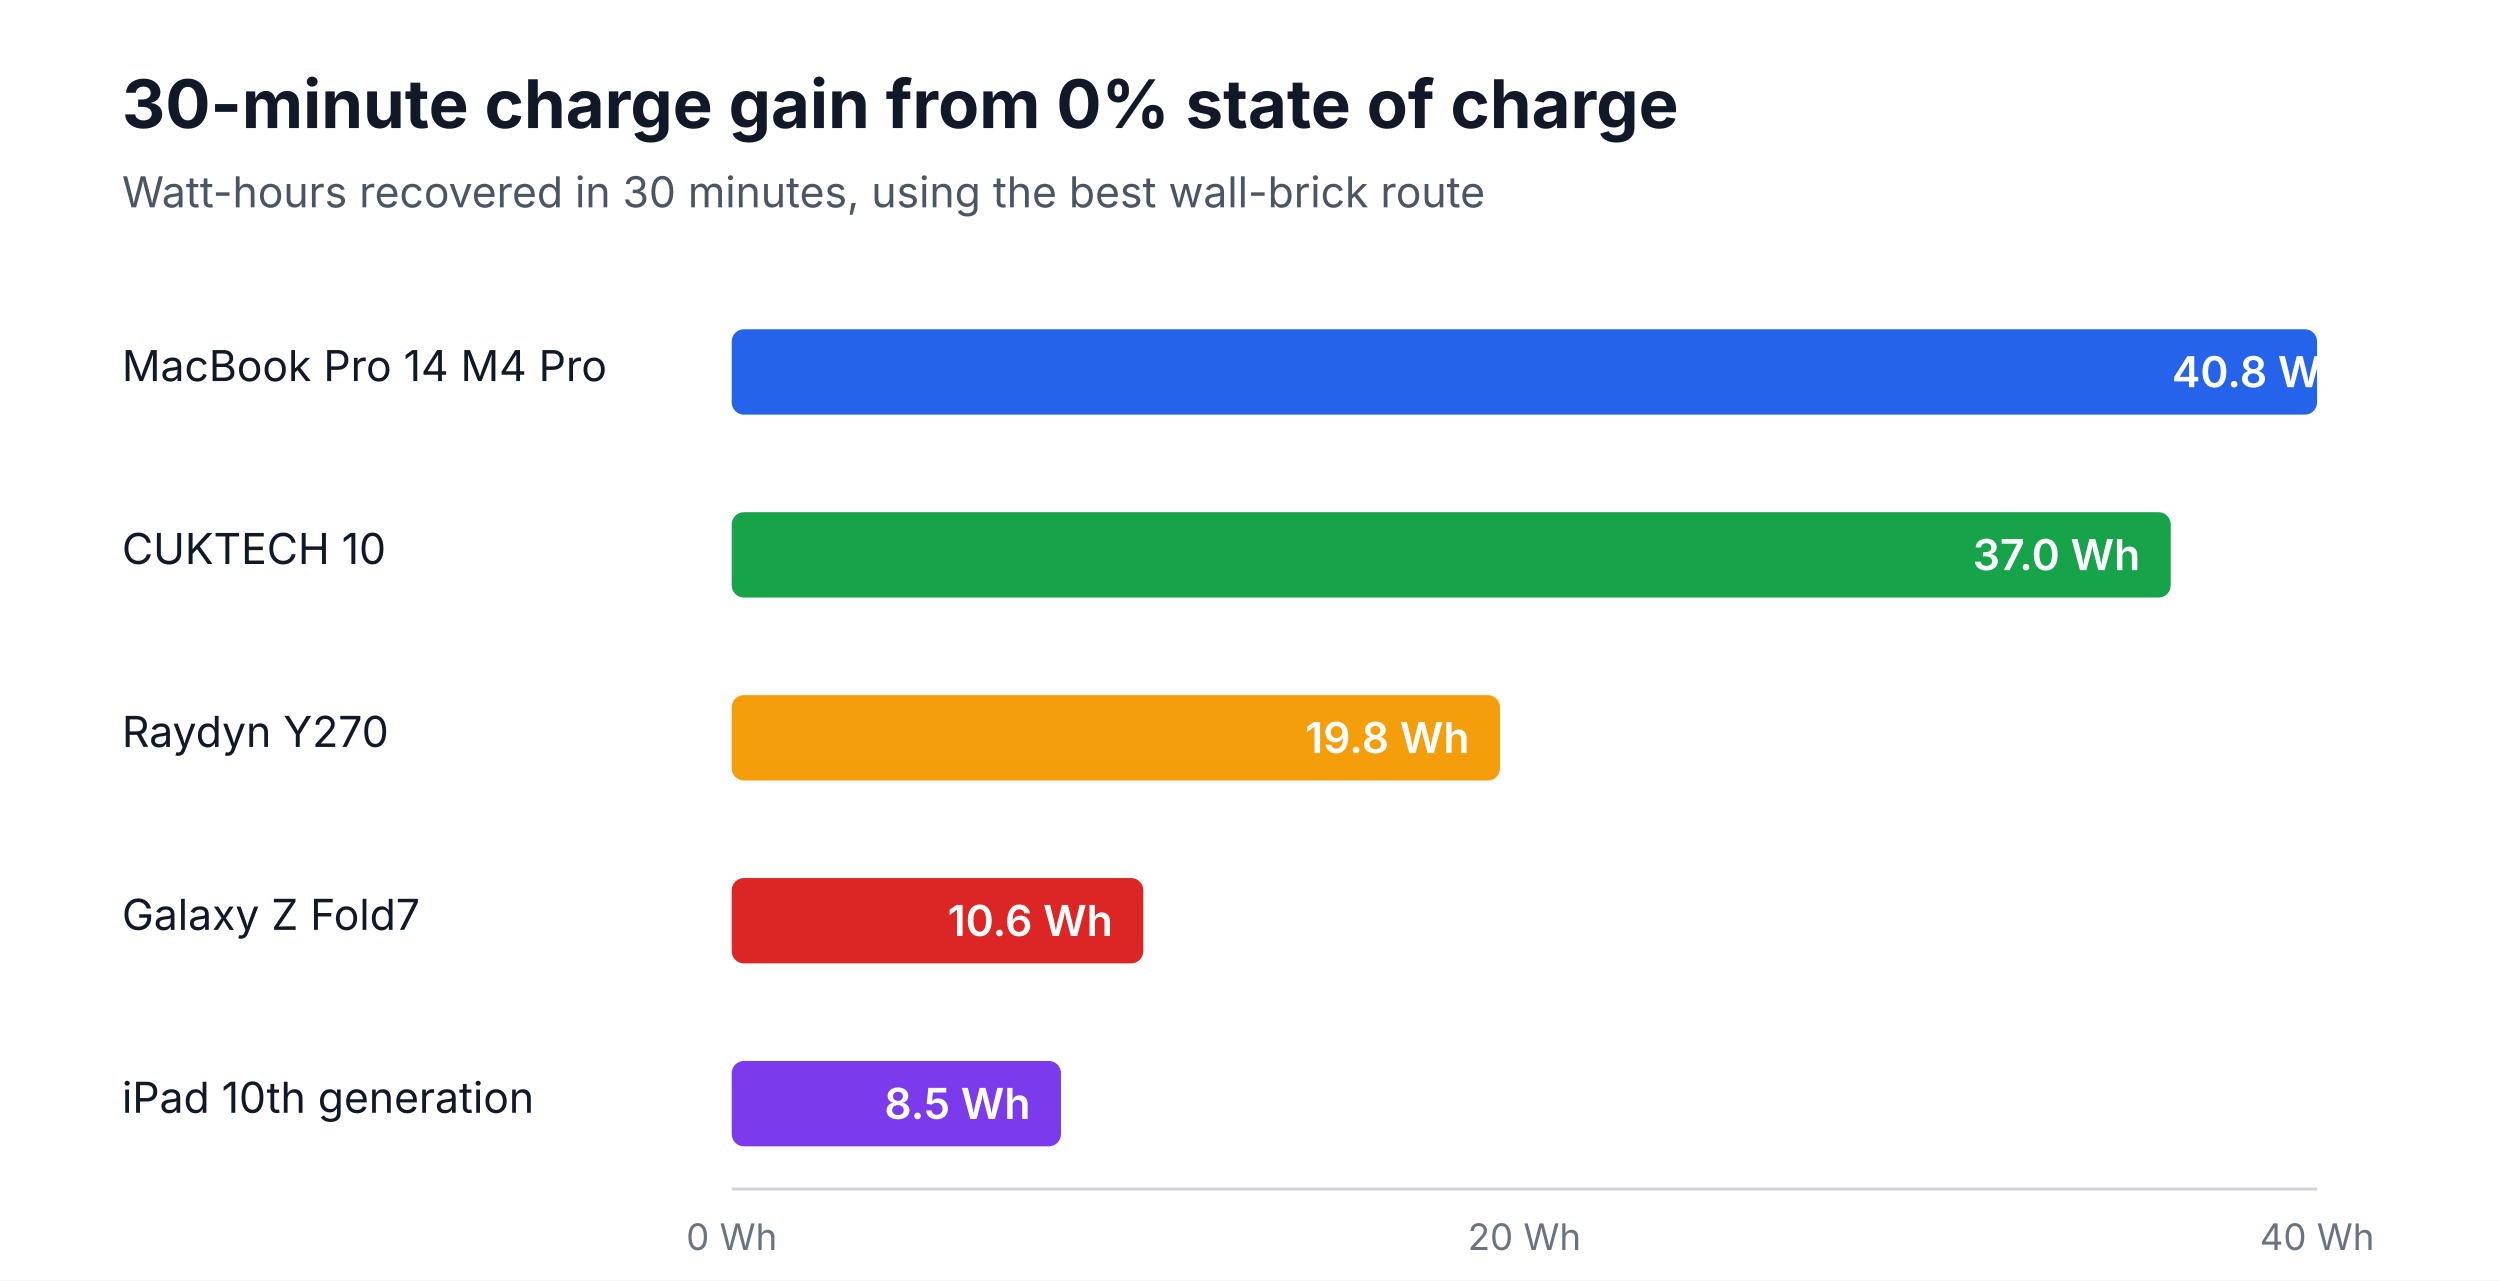
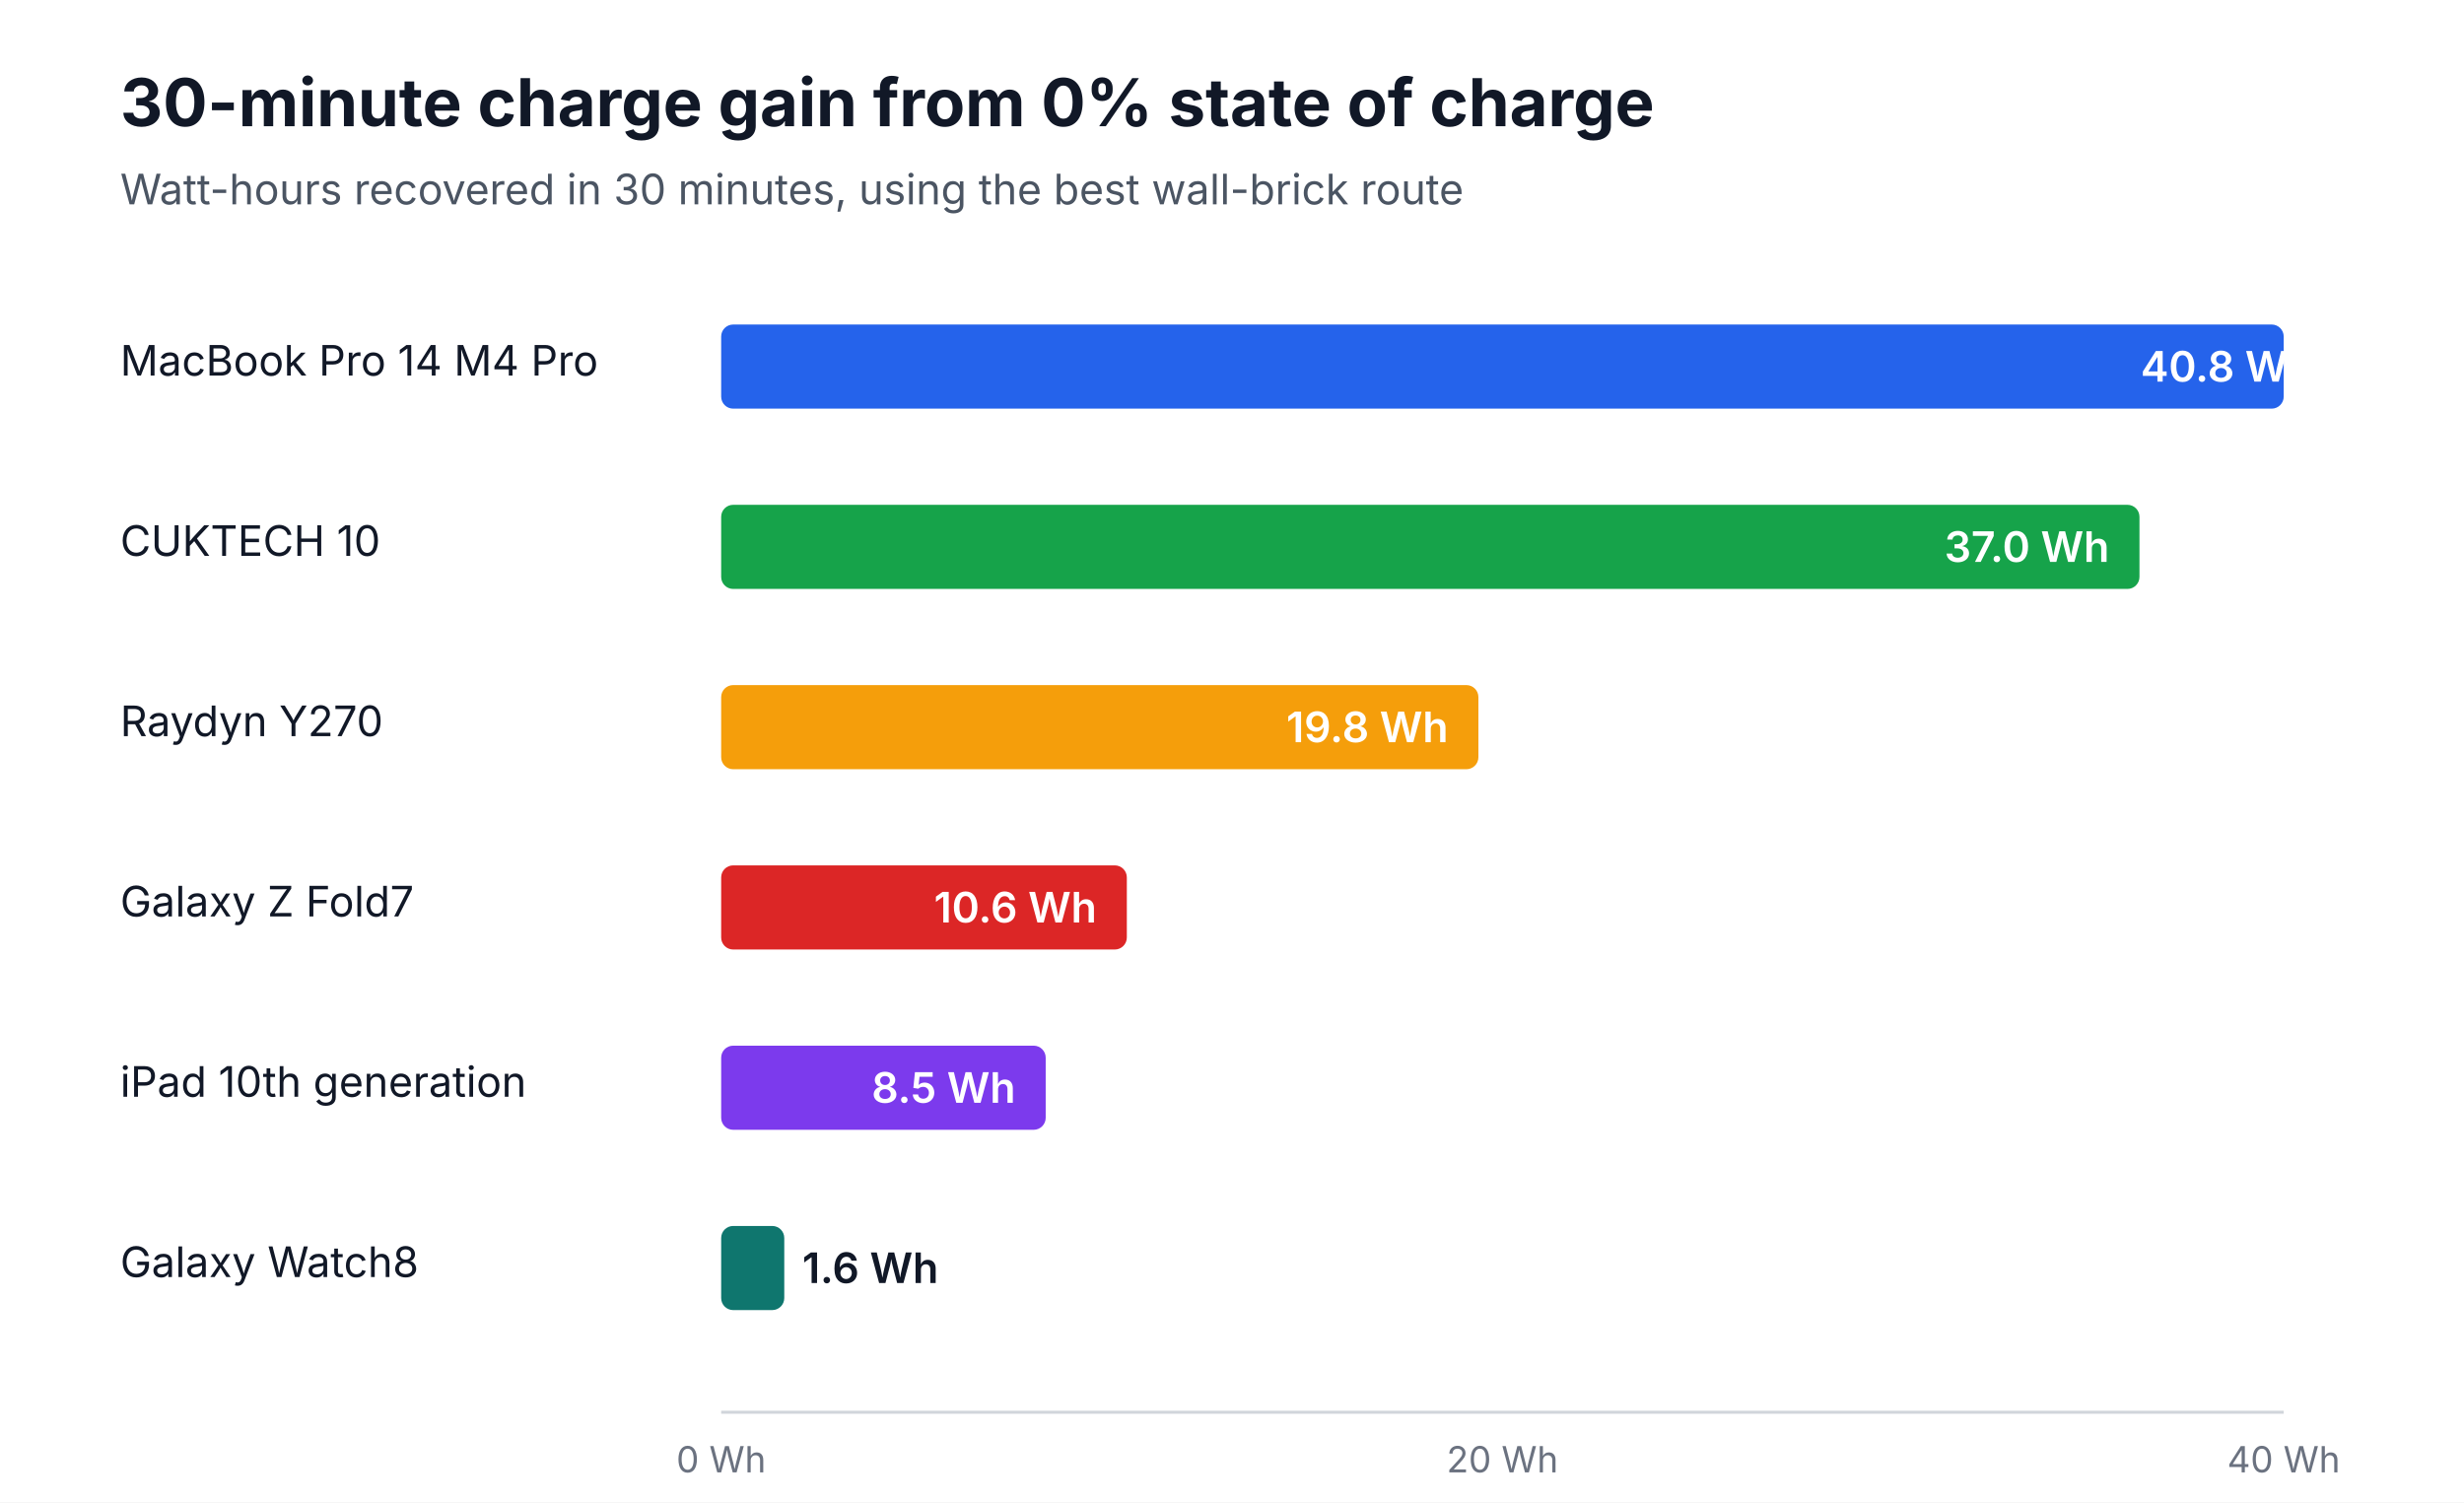
- <svg xmlns="http://www.w3.org/2000/svg" width="820" height="420" viewBox="0 0 820 420">
-   <rect width="820" height="420" fill="#ffffff" />
+ <svg xmlns="http://www.w3.org/2000/svg" width="820" height="500" viewBox="0 0 820 500">
+   <rect width="820" height="500" fill="#ffffff" />
  <text x="40" y="42" font-family="Inter, Arial, sans-serif" font-size="22" font-weight="700" fill="#111827">30-minute charge gain from 0% state of charge</text>
  <text x="40" y="68" font-family="Inter, Arial, sans-serif" font-size="14" fill="#4b5563">Watt-hours recovered in 30 minutes, using the best wall-brick route</text>
  <g font-family="Inter, Arial, sans-serif" font-size="14" fill="#111827">
    <text x="40" y="125">MacBook Pro 14 M4 Pro</text>
    <rect x="240" y="108" width="520" height="28" rx="4" fill="#2563eb" />
    <text x="770" y="127" text-anchor="end" fill="#ffffff" font-weight="600">40.8 Wh</text>
    <text x="40" y="185">CUKTECH 10</text>
    <rect x="240" y="168" width="472" height="28" rx="4" fill="#16a34a" />
    <text x="702" y="187" text-anchor="end" fill="#ffffff" font-weight="600">37.0 Wh</text>
    <text x="40" y="245">Raydyn Y270</text>
    <rect x="240" y="228" width="252" height="28" rx="4" fill="#f59e0b" />
    <text x="482" y="247" text-anchor="end" fill="#ffffff" font-weight="600">19.8 Wh</text>
    <text x="40" y="305">Galaxy Z Fold7</text>
    <rect x="240" y="288" width="135" height="28" rx="4" fill="#dc2626" />
    <text x="365" y="307" text-anchor="end" fill="#ffffff" font-weight="600">10.6 Wh</text>
    <text x="40" y="365">iPad 10th generation</text>
    <rect x="240" y="348" width="108" height="28" rx="4" fill="#7c3aed" />
    <text x="338" y="367" text-anchor="end" fill="#ffffff" font-weight="600">8.5 Wh</text>
+     <text x="40" y="425">Galaxy Watch8</text>
+     <rect x="240" y="408" width="21" height="28" rx="4" fill="#0f766e" />
+     <text x="267" y="427" fill="#111827" font-weight="600">1.6 Wh</text>
  </g>
-   <line x1="240" y1="390" x2="760" y2="390" stroke="#d1d5db" stroke-width="1" />
+   <line x1="240" y1="470" x2="760" y2="470" stroke="#d1d5db" stroke-width="1" />
  <g font-family="Inter, Arial, sans-serif" font-size="12" fill="#6b7280">
-     <text x="240" y="410" text-anchor="middle">0 Wh</text>
-     <text x="500" y="410" text-anchor="middle">20 Wh</text>
-     <text x="760" y="410" text-anchor="middle">40 Wh</text>
+     <text x="240" y="490" text-anchor="middle">0 Wh</text>
+     <text x="500" y="490" text-anchor="middle">20 Wh</text>
+     <text x="760" y="490" text-anchor="middle">40 Wh</text>
  </g>
</svg>
